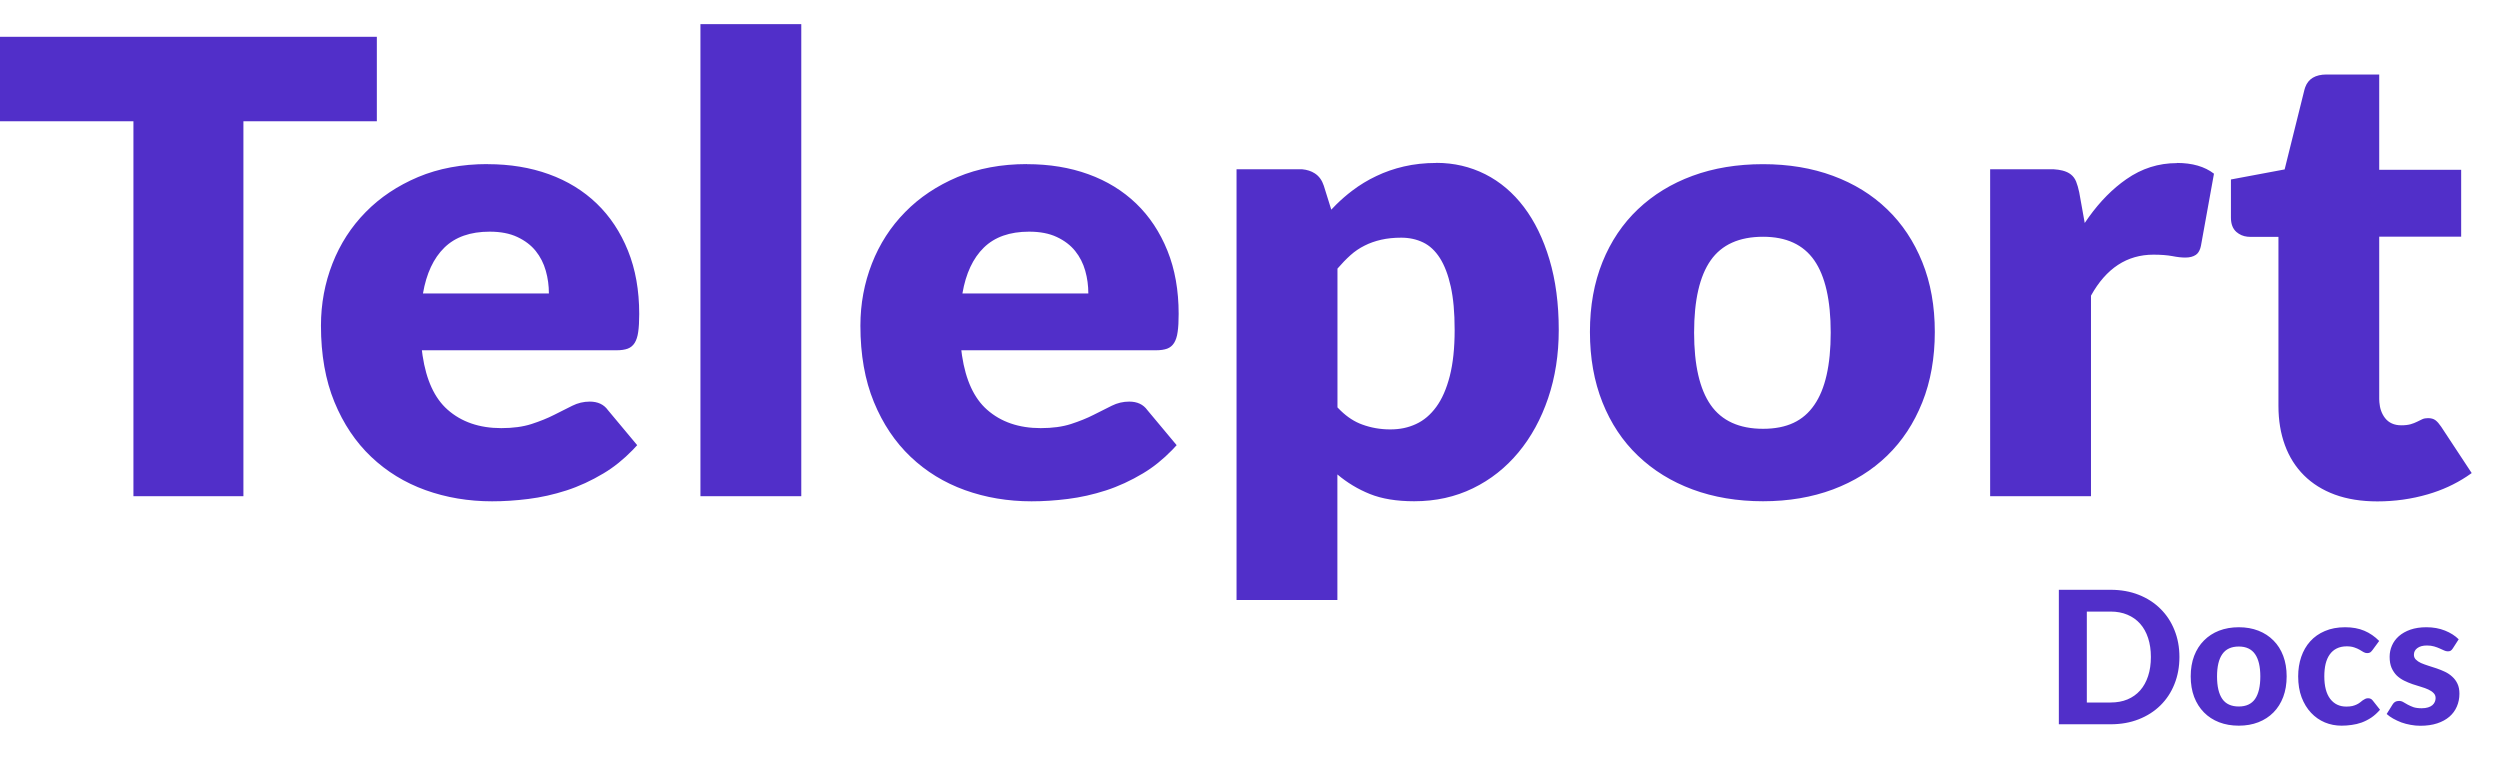
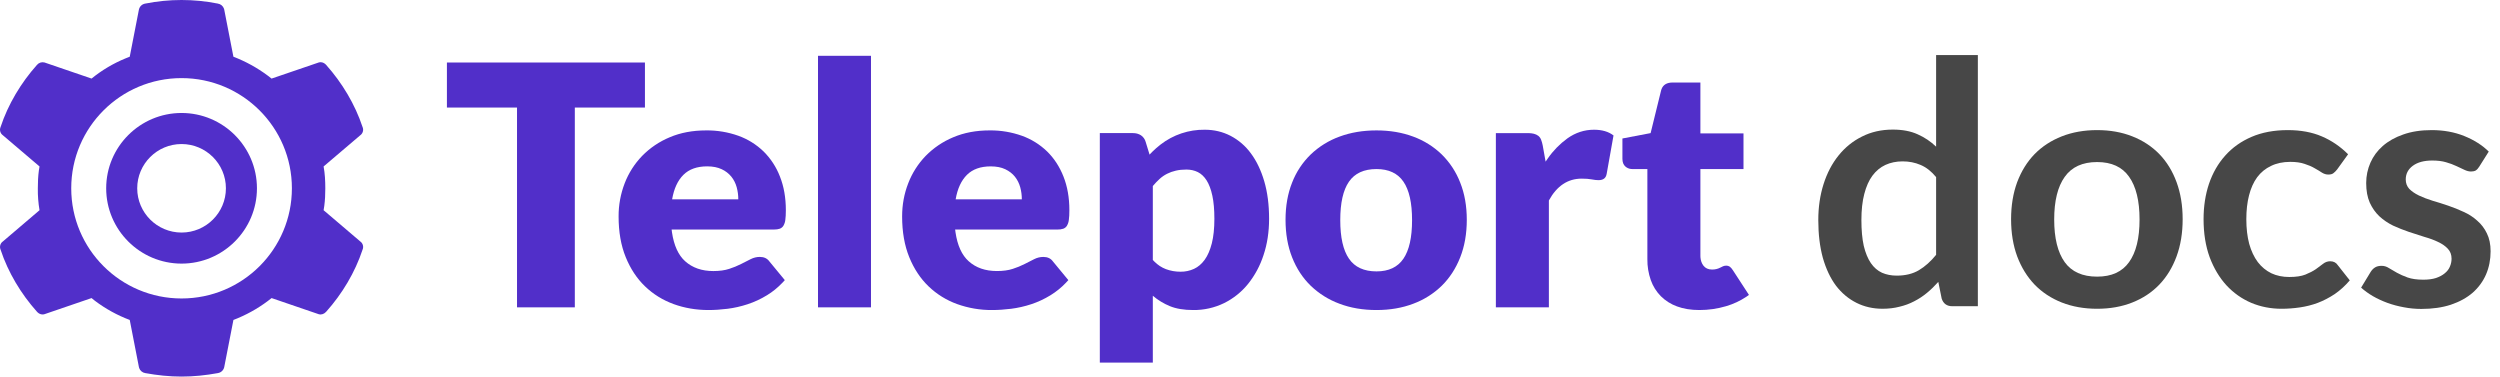
- <svg xmlns="http://www.w3.org/2000/svg" width="156" height="48" viewBox="0 0 156 48" fill="none">
-   <path fill-rule="evenodd" clip-rule="evenodd" d="M89.63 10.163C90.727 10.163 91.741 10.401 92.678 10.871C93.61 11.342 94.416 12.027 95.093 12.92C95.769 13.814 96.3 14.902 96.686 16.195C97.073 17.488 97.266 18.952 97.266 20.592C97.266 22.128 97.044 23.544 96.604 24.842C96.165 26.139 95.546 27.271 94.754 28.226C93.962 29.181 93.016 29.933 91.91 30.47C90.809 31.007 89.587 31.278 88.245 31.278C87.148 31.278 86.225 31.126 85.482 30.826C84.738 30.527 84.062 30.118 83.453 29.605V37.438H77.16V10.562H81.251C81.561 10.591 81.826 10.677 82.043 10.819C82.309 10.99 82.493 11.247 82.604 11.585L83.072 13.082L83.381 12.763C83.695 12.454 84.028 12.164 84.38 11.898C84.849 11.542 85.347 11.238 85.883 10.986C86.419 10.729 86.993 10.529 87.607 10.387C88.225 10.244 88.896 10.168 89.625 10.168L89.63 10.163ZM30.426 10.244C31.821 10.244 33.096 10.453 34.251 10.871C35.41 11.29 36.405 11.903 37.235 12.701C38.066 13.5 38.718 14.484 39.186 15.644C39.655 16.804 39.887 18.12 39.887 19.589C39.887 20.05 39.867 20.421 39.824 20.711C39.785 21.001 39.708 21.229 39.602 21.4C39.495 21.571 39.346 21.69 39.167 21.757C38.988 21.823 38.752 21.857 38.467 21.857H26.326L26.369 22.189C26.601 23.725 27.117 24.846 27.929 25.564C28.793 26.329 29.914 26.715 31.28 26.715C32.01 26.715 32.642 26.629 33.169 26.458C33.695 26.287 34.169 26.096 34.579 25.887C34.99 25.678 35.371 25.488 35.714 25.317C36.057 25.146 36.419 25.06 36.801 25.06C37.303 25.06 37.68 25.236 37.936 25.593L39.761 27.779L39.481 28.079C38.911 28.663 38.307 29.153 37.66 29.538C36.907 29.989 36.139 30.346 35.347 30.603C34.555 30.859 33.763 31.035 32.971 31.135C32.179 31.235 31.425 31.282 30.706 31.282C29.233 31.282 27.847 31.049 26.552 30.584C25.258 30.118 24.128 29.424 23.162 28.506C22.196 27.589 21.428 26.448 20.868 25.084C20.308 23.72 20.028 22.132 20.028 20.321C20.028 18.957 20.269 17.664 20.747 16.442C21.226 15.221 21.916 14.151 22.819 13.234C23.718 12.316 24.809 11.589 26.089 11.047C27.369 10.51 28.813 10.239 30.426 10.239V10.244ZM64.087 10.244C65.483 10.244 66.758 10.453 67.912 10.871C69.071 11.29 70.066 11.903 70.897 12.701C71.728 13.5 72.38 14.484 72.848 15.644C73.317 16.804 73.548 18.12 73.548 19.589C73.548 20.05 73.529 20.421 73.485 20.711C73.447 21.001 73.369 21.229 73.263 21.4C73.157 21.571 73.007 21.69 72.829 21.757C72.645 21.823 72.413 21.857 72.129 21.857H59.987L60.03 22.189C60.262 23.725 60.779 24.846 61.59 25.564C62.455 26.329 63.575 26.715 64.942 26.715C65.671 26.715 66.304 26.629 66.83 26.458C67.357 26.287 67.83 26.096 68.24 25.887C68.651 25.678 69.032 25.488 69.376 25.317C69.718 25.146 70.081 25.06 70.462 25.06C70.965 25.06 71.341 25.236 71.597 25.593L73.423 27.779L73.143 28.079C72.573 28.663 71.969 29.153 71.322 29.538C70.569 29.989 69.8 30.346 69.008 30.603C68.216 30.859 67.424 31.035 66.632 31.135C65.841 31.235 65.087 31.282 64.367 31.282C62.894 31.282 61.508 31.049 60.214 30.584C58.92 30.118 57.789 29.424 56.824 28.506C55.858 27.589 55.09 26.448 54.53 25.084C53.969 23.72 53.689 22.132 53.689 20.321C53.689 18.957 53.931 17.664 54.409 16.442C54.887 15.221 55.578 14.151 56.481 13.234C57.379 12.316 58.471 11.589 59.75 11.047C61.03 10.51 62.474 10.239 64.087 10.239V10.244ZM110.011 10.244C111.609 10.244 113.063 10.486 114.376 10.971C115.69 11.456 116.816 12.15 117.757 13.058C118.699 13.961 119.428 15.064 119.95 16.352C120.472 17.645 120.732 19.095 120.732 20.711C120.732 22.327 120.472 23.805 119.95 25.108C119.428 26.415 118.699 27.523 117.757 28.435C116.816 29.348 115.69 30.047 114.376 30.541C113.063 31.03 111.609 31.278 110.011 31.278C108.412 31.278 106.934 31.03 105.616 30.541C104.297 30.051 103.158 29.348 102.206 28.435C101.25 27.523 100.516 26.415 99.994 25.108C99.473 23.801 99.212 22.337 99.212 20.711C99.212 19.085 99.473 17.645 99.994 16.352C100.516 15.059 101.255 13.961 102.206 13.058C103.158 12.155 104.297 11.456 105.616 10.971C106.934 10.486 108.403 10.244 110.011 10.244ZM148.463 4.635V10.596H153.577V14.769H148.463V24.903L148.473 25.103C148.502 25.488 148.618 25.811 148.82 26.078C149.057 26.387 149.4 26.539 149.844 26.539C150.076 26.539 150.269 26.515 150.424 26.472C150.578 26.429 150.714 26.372 150.829 26.315C150.945 26.258 151.052 26.206 151.153 26.158C151.255 26.111 151.375 26.092 151.51 26.092C151.699 26.092 151.853 26.134 151.969 26.22C152.085 26.306 152.201 26.439 152.327 26.624L154.234 29.519L153.925 29.733C153.191 30.218 152.38 30.588 151.496 30.845C150.482 31.14 149.434 31.287 148.347 31.287C147.348 31.287 146.464 31.145 145.696 30.864C144.933 30.584 144.29 30.18 143.769 29.662C143.247 29.143 142.851 28.516 142.581 27.784C142.31 27.047 142.175 26.23 142.175 25.326V14.779H140.388L140.229 14.769C139.973 14.741 139.746 14.641 139.552 14.475C139.321 14.27 139.21 13.971 139.21 13.581V11.199L142.561 10.572L143.798 5.595L143.846 5.443C144.039 4.915 144.484 4.649 145.179 4.649H148.468L148.463 4.635ZM23.515 2.296V7.568H15.189V30.964H8.326V7.568H0V2.296H23.51H23.515ZM50 1.507V30.964H43.707V1.507H50ZM135.839 10.168C136.8 10.168 137.572 10.391 138.152 10.838L137.341 15.325L137.302 15.482C137.239 15.677 137.148 15.82 137.017 15.905C136.853 16.015 136.64 16.072 136.365 16.072C136.133 16.072 135.863 16.043 135.554 15.981C135.245 15.924 134.849 15.891 134.376 15.891C132.724 15.891 131.424 16.742 130.478 18.448V30.964H124.185V10.562H128.145C128.358 10.577 128.546 10.601 128.701 10.643C128.908 10.696 129.087 10.776 129.227 10.89C129.367 11 129.478 11.152 129.551 11.332C129.623 11.518 129.691 11.741 129.744 12.003L130.087 13.914L130.348 13.538C131.053 12.559 131.83 11.775 132.685 11.181C133.646 10.51 134.694 10.178 135.834 10.178L135.839 10.168ZM87.438 14.831C86.979 14.831 86.564 14.874 86.187 14.959C85.815 15.045 85.467 15.164 85.153 15.325C84.835 15.482 84.54 15.682 84.27 15.924C83.999 16.167 83.729 16.447 83.458 16.761V25.422L83.666 25.631C84.081 26.03 84.525 26.32 85.004 26.491C85.559 26.695 86.139 26.795 86.752 26.795C87.365 26.795 87.868 26.686 88.355 26.462C88.843 26.239 89.263 25.883 89.625 25.388C89.983 24.899 90.263 24.257 90.466 23.468C90.668 22.679 90.77 21.723 90.77 20.597C90.77 19.47 90.688 18.615 90.528 17.883C90.365 17.146 90.137 16.556 89.848 16.1C89.558 15.649 89.21 15.321 88.8 15.126C88.394 14.931 87.94 14.831 87.438 14.831ZM110.016 14.774C108.528 14.774 107.436 15.264 106.746 16.247C106.056 17.232 105.712 18.734 105.712 20.754C105.712 22.774 106.056 24.281 106.746 25.269C107.436 26.258 108.528 26.757 110.016 26.757C111.503 26.757 112.532 26.263 113.212 25.269C113.898 24.281 114.236 22.774 114.236 20.754C114.236 18.734 113.894 17.232 113.212 16.247C112.527 15.264 111.464 14.774 110.016 14.774ZM30.551 14.456C29.349 14.456 28.407 14.788 27.731 15.449C27.055 16.11 26.606 17.065 26.393 18.311H34.251C34.251 17.826 34.188 17.355 34.057 16.894C33.927 16.433 33.719 16.024 33.43 15.663C33.14 15.302 32.758 15.012 32.28 14.788C31.807 14.565 31.232 14.456 30.556 14.456H30.551ZM64.213 14.456C63.01 14.456 62.069 14.788 61.392 15.449C60.716 16.11 60.267 17.065 60.055 18.311H67.912C67.912 17.826 67.849 17.355 67.719 16.894C67.588 16.433 67.381 16.024 67.091 15.663C66.801 15.302 66.42 15.012 65.942 14.788C65.469 14.565 64.894 14.456 64.218 14.456H64.213Z" fill="#512FC9" />
-   <path d="M135.996 40.996C135.996 41.61 135.892 42.175 135.684 42.691C135.48 43.204 135.188 43.645 134.811 44.016C134.436 44.386 133.985 44.675 133.457 44.883C132.929 45.091 132.343 45.195 131.699 45.195H128.472V36.803H131.699C132.343 36.803 132.929 36.907 133.457 37.116C133.985 37.324 134.436 37.615 134.811 37.989C135.188 38.359 135.48 38.801 135.684 39.313C135.892 39.826 135.996 40.387 135.996 40.996ZM134.215 40.996C134.215 40.557 134.157 40.162 134.041 39.811C133.926 39.46 133.76 39.163 133.544 38.92C133.328 38.677 133.064 38.49 132.752 38.359C132.443 38.228 132.092 38.162 131.699 38.162H130.218V43.836H131.699C132.092 43.836 132.443 43.773 132.752 43.645C133.064 43.514 133.328 43.327 133.544 43.084C133.76 42.838 133.926 42.539 134.041 42.188C134.157 41.837 134.215 41.44 134.215 40.996ZM139.702 39.14C140.15 39.14 140.556 39.211 140.923 39.354C141.289 39.497 141.603 39.701 141.865 39.967C142.128 40.229 142.33 40.549 142.473 40.927C142.616 41.305 142.687 41.731 142.687 42.205C142.687 42.68 142.616 43.108 142.473 43.489C142.33 43.867 142.128 44.189 141.865 44.455C141.603 44.721 141.289 44.925 140.923 45.068C140.556 45.211 140.15 45.282 139.702 45.282C139.251 45.282 138.84 45.211 138.47 45.068C138.104 44.925 137.79 44.721 137.528 44.455C137.265 44.189 137.061 43.867 136.915 43.489C136.772 43.108 136.7 42.68 136.7 42.205C136.7 41.731 136.772 41.305 136.915 40.927C137.061 40.549 137.265 40.229 137.528 39.967C137.79 39.701 138.104 39.497 138.47 39.354C138.84 39.211 139.251 39.14 139.702 39.14ZM139.702 44.085C140.157 44.085 140.495 43.929 140.715 43.617C140.934 43.3 141.044 42.832 141.044 42.211C141.044 41.594 140.934 41.13 140.715 40.817C140.495 40.501 140.157 40.343 139.702 40.343C139.236 40.343 138.892 40.501 138.673 40.817C138.453 41.13 138.343 41.594 138.343 42.211C138.343 42.832 138.453 43.3 138.673 43.617C138.892 43.929 139.236 44.085 139.702 44.085ZM148.044 40.563C147.998 40.624 147.952 40.673 147.905 40.707C147.859 40.738 147.794 40.754 147.709 40.754C147.632 40.754 147.556 40.732 147.483 40.69C147.414 40.644 147.333 40.596 147.24 40.545C147.148 40.491 147.038 40.443 146.911 40.401C146.784 40.355 146.625 40.331 146.436 40.331C146.197 40.331 145.989 40.376 145.812 40.464C145.638 40.549 145.494 40.673 145.378 40.835C145.262 40.996 145.176 41.193 145.118 41.425C145.064 41.656 145.037 41.916 145.037 42.205C145.037 42.815 145.158 43.281 145.401 43.605C145.648 43.929 145.984 44.091 146.408 44.091C146.554 44.091 146.68 44.079 146.784 44.056C146.892 44.029 146.984 43.996 147.061 43.958C147.142 43.919 147.212 43.877 147.269 43.831C147.327 43.784 147.381 43.742 147.431 43.703C147.485 43.665 147.537 43.634 147.588 43.611C147.641 43.584 147.701 43.57 147.767 43.57C147.89 43.57 147.987 43.617 148.056 43.709L148.513 44.287C148.343 44.484 148.162 44.648 147.969 44.779C147.776 44.906 147.576 45.009 147.368 45.086C147.163 45.159 146.955 45.209 146.743 45.236C146.531 45.267 146.321 45.282 146.112 45.282C145.746 45.282 145.399 45.215 145.072 45.08C144.744 44.941 144.456 44.741 144.21 44.478C143.963 44.216 143.766 43.894 143.62 43.512C143.477 43.131 143.406 42.695 143.406 42.205C143.406 41.77 143.469 41.365 143.596 40.991C143.724 40.617 143.911 40.293 144.158 40.019C144.404 39.745 144.709 39.531 145.072 39.377C145.438 39.219 145.86 39.14 146.338 39.14C146.793 39.14 147.192 39.213 147.536 39.36C147.879 39.506 148.187 39.718 148.461 39.996L148.044 40.563ZM153.057 40.459C153.015 40.524 152.971 40.572 152.924 40.603C152.882 40.63 152.822 40.644 152.745 40.644C152.668 40.644 152.589 40.624 152.508 40.586C152.427 40.547 152.336 40.507 152.236 40.464C152.136 40.418 152.02 40.376 151.889 40.337C151.762 40.299 151.613 40.279 151.444 40.279C151.185 40.279 150.985 40.333 150.842 40.441C150.7 40.545 150.628 40.684 150.628 40.858C150.628 40.977 150.669 41.077 150.75 41.158C150.831 41.239 150.937 41.311 151.068 41.372C151.203 41.43 151.355 41.486 151.525 41.54C151.694 41.59 151.868 41.646 152.045 41.708C152.227 41.77 152.402 41.841 152.572 41.922C152.741 42.003 152.892 42.105 153.023 42.228C153.158 42.348 153.266 42.495 153.347 42.668C153.428 42.838 153.468 43.044 153.468 43.287C153.468 43.576 153.414 43.844 153.306 44.091C153.202 44.334 153.048 44.544 152.844 44.721C152.639 44.898 152.384 45.038 152.08 45.138C151.775 45.238 151.424 45.288 151.027 45.288C150.823 45.288 150.62 45.269 150.42 45.23C150.22 45.195 150.028 45.145 149.848 45.08C149.666 45.01 149.496 44.931 149.338 44.843C149.18 44.754 149.044 44.658 148.928 44.553L149.298 43.958C149.34 43.888 149.392 43.834 149.454 43.796C149.52 43.757 149.603 43.738 149.703 43.738C149.799 43.738 149.888 43.763 149.969 43.813C150.05 43.859 150.14 43.911 150.241 43.969C150.341 44.023 150.459 44.075 150.593 44.126C150.732 44.172 150.904 44.195 151.108 44.195C151.263 44.195 151.396 44.178 151.508 44.143C151.619 44.108 151.71 44.062 151.779 44.004C151.848 43.942 151.899 43.875 151.93 43.802C151.964 43.724 151.982 43.645 151.982 43.565C151.982 43.433 151.939 43.327 151.854 43.246C151.773 43.161 151.665 43.088 151.531 43.027C151.4 42.965 151.247 42.909 151.074 42.859C150.9 42.809 150.723 42.753 150.541 42.691C150.364 42.629 150.188 42.556 150.015 42.471C149.845 42.386 149.693 42.281 149.558 42.153C149.427 42.022 149.319 41.862 149.234 41.673C149.153 41.484 149.113 41.255 149.113 40.985C149.113 40.738 149.161 40.505 149.257 40.285C149.354 40.061 149.499 39.865 149.691 39.695C149.884 39.526 150.123 39.391 150.408 39.29C150.698 39.19 151.031 39.14 151.409 39.14C151.833 39.14 152.219 39.209 152.566 39.348C152.913 39.487 153.198 39.668 153.422 39.892L153.057 40.459Z" fill="#512FC9" />
+ <svg xmlns="http://www.w3.org/2000/svg" width="239" height="36" viewBox="0 0 239 36" fill="none">
+   <path d="M237.019 15.928C236.911 16.1 236.798 16.224 236.679 16.299C236.561 16.364 236.41 16.396 236.227 16.396C236.033 16.396 235.823 16.343 235.597 16.235C235.381 16.127 235.128 16.009 234.837 15.879C234.546 15.739 234.212 15.616 233.835 15.508C233.469 15.4 233.033 15.346 232.526 15.346C231.74 15.346 231.121 15.513 230.668 15.847C230.216 16.181 229.989 16.617 229.989 17.156C229.989 17.512 230.103 17.813 230.329 18.061C230.566 18.298 230.873 18.508 231.25 18.691C231.638 18.874 232.074 19.041 232.559 19.192C233.043 19.332 233.539 19.488 234.045 19.661C234.552 19.833 235.047 20.032 235.532 20.259C236.017 20.474 236.448 20.754 236.825 21.099C237.213 21.433 237.52 21.837 237.746 22.311C237.983 22.785 238.101 23.356 238.101 24.024C238.101 24.821 237.956 25.559 237.665 26.237C237.374 26.905 236.949 27.487 236.388 27.983C235.828 28.467 235.133 28.85 234.304 29.13C233.485 29.399 232.543 29.534 231.476 29.534C230.905 29.534 230.345 29.48 229.795 29.372C229.257 29.275 228.734 29.135 228.228 28.952C227.733 28.769 227.269 28.553 226.838 28.306C226.418 28.058 226.047 27.789 225.723 27.498L226.644 25.979C226.763 25.796 226.903 25.656 227.065 25.559C227.226 25.462 227.431 25.413 227.679 25.413C227.926 25.413 228.158 25.483 228.373 25.623C228.6 25.763 228.858 25.914 229.149 26.076C229.44 26.237 229.779 26.388 230.167 26.528C230.566 26.668 231.067 26.738 231.67 26.738C232.144 26.738 232.548 26.684 232.882 26.577C233.227 26.458 233.507 26.307 233.722 26.124C233.948 25.941 234.11 25.731 234.207 25.494C234.315 25.246 234.369 24.993 234.369 24.735C234.369 24.347 234.25 24.029 234.013 23.781C233.787 23.533 233.48 23.318 233.092 23.135C232.715 22.952 232.279 22.79 231.783 22.65C231.298 22.499 230.797 22.338 230.28 22.165C229.774 21.993 229.273 21.794 228.777 21.567C228.293 21.33 227.856 21.034 227.469 20.679C227.092 20.323 226.785 19.887 226.548 19.37C226.321 18.853 226.208 18.228 226.208 17.495C226.208 16.817 226.343 16.17 226.612 15.556C226.881 14.942 227.275 14.409 227.792 13.957C228.32 13.493 228.971 13.127 229.747 12.858C230.533 12.578 231.438 12.438 232.462 12.438C233.604 12.438 234.643 12.626 235.58 13.003C236.518 13.38 237.299 13.876 237.924 14.49L237.019 15.928Z" fill="black" fill-opacity="0.72" />
+   <path d="M223.427 16.203C223.308 16.353 223.19 16.472 223.071 16.558C222.964 16.644 222.802 16.687 222.587 16.687C222.382 16.687 222.183 16.628 221.989 16.51C221.795 16.38 221.563 16.24 221.294 16.09C221.024 15.928 220.701 15.788 220.324 15.669C219.958 15.54 219.5 15.475 218.951 15.475C218.251 15.475 217.636 15.605 217.109 15.863C216.581 16.111 216.139 16.472 215.784 16.946C215.439 17.42 215.18 17.996 215.008 18.675C214.836 19.343 214.749 20.102 214.749 20.953C214.749 21.837 214.841 22.623 215.024 23.313C215.218 24.002 215.493 24.584 215.848 25.058C216.204 25.521 216.635 25.877 217.141 26.124C217.647 26.361 218.218 26.48 218.854 26.48C219.489 26.48 220.001 26.404 220.389 26.253C220.787 26.092 221.121 25.92 221.391 25.736C221.66 25.543 221.892 25.37 222.086 25.219C222.29 25.058 222.517 24.977 222.764 24.977C223.087 24.977 223.33 25.101 223.491 25.349L224.639 26.803C224.197 27.32 223.718 27.756 223.201 28.112C222.683 28.456 222.145 28.737 221.585 28.952C221.035 29.157 220.464 29.302 219.872 29.388C219.279 29.475 218.692 29.518 218.11 29.518C217.087 29.518 216.123 29.329 215.218 28.952C214.313 28.564 213.521 28.004 212.843 27.271C212.175 26.539 211.641 25.645 211.243 24.589C210.855 23.523 210.661 22.311 210.661 20.953C210.661 19.736 210.833 18.61 211.178 17.576C211.534 16.531 212.051 15.632 212.729 14.877C213.408 14.113 214.248 13.515 215.25 13.084C216.252 12.653 217.405 12.438 218.708 12.438C219.947 12.438 221.03 12.637 221.956 13.035C222.894 13.434 223.734 14.005 224.477 14.748L223.427 16.203Z" fill="black" fill-opacity="0.72" />
+   <path d="M200.485 12.438C201.724 12.438 202.845 12.637 203.847 13.035C204.859 13.434 205.721 13.999 206.432 14.732C207.143 15.465 207.692 16.359 208.08 17.415C208.468 18.47 208.662 19.65 208.662 20.953C208.662 22.268 208.468 23.453 208.08 24.508C207.692 25.564 207.143 26.464 206.432 27.207C205.721 27.95 204.859 28.521 203.847 28.92C202.845 29.318 201.724 29.518 200.485 29.518C199.247 29.518 198.121 29.318 197.108 28.92C196.096 28.521 195.228 27.95 194.507 27.207C193.796 26.464 193.241 25.564 192.842 24.508C192.454 23.453 192.26 22.268 192.26 20.953C192.26 19.65 192.454 18.47 192.842 17.415C193.241 16.359 193.796 15.465 194.507 14.732C195.228 13.999 196.096 13.434 197.108 13.035C198.121 12.637 199.247 12.438 200.485 12.438ZM200.485 26.447C201.864 26.447 202.882 25.984 203.54 25.058C204.207 24.131 204.541 22.774 204.541 20.986C204.541 19.197 204.207 17.835 203.54 16.897C202.882 15.96 201.864 15.492 200.485 15.492C199.085 15.492 198.051 15.966 197.383 16.914C196.715 17.851 196.381 19.208 196.381 20.986C196.381 22.763 196.715 24.12 197.383 25.058C198.051 25.984 199.085 26.447 200.485 26.447Z" fill="black" fill-opacity="0.72" />
+   <path d="M186.643 29.275C186.126 29.275 185.787 29.033 185.625 28.548L185.302 26.948C184.957 27.336 184.596 27.686 184.219 27.998C183.842 28.311 183.433 28.58 182.991 28.806C182.56 29.033 182.092 29.205 181.585 29.324C181.09 29.453 180.551 29.517 179.97 29.517C179.065 29.517 178.235 29.329 177.481 28.952C176.727 28.575 176.075 28.031 175.526 27.32C174.987 26.598 174.567 25.709 174.265 24.654C173.975 23.598 173.829 22.391 173.829 21.034C173.829 19.806 173.996 18.664 174.33 17.608C174.664 16.552 175.143 15.637 175.768 14.861C176.393 14.086 177.142 13.482 178.014 13.051C178.887 12.61 179.867 12.389 180.955 12.389C181.882 12.389 182.674 12.54 183.331 12.841C183.988 13.132 184.575 13.525 185.092 14.021V5.263H189.083V29.275H186.643ZM181.327 26.35C182.156 26.35 182.862 26.178 183.444 25.833C184.025 25.488 184.575 24.998 185.092 24.363V16.93C184.64 16.38 184.144 15.992 183.605 15.766C183.077 15.54 182.507 15.427 181.892 15.427C181.289 15.427 180.74 15.54 180.244 15.766C179.759 15.992 179.345 16.337 179 16.8C178.666 17.253 178.408 17.834 178.224 18.546C178.041 19.246 177.95 20.075 177.95 21.034C177.95 22.003 178.025 22.828 178.176 23.506C178.337 24.174 178.564 24.724 178.855 25.154C179.145 25.575 179.501 25.882 179.921 26.076C180.341 26.259 180.81 26.35 181.327 26.35Z" fill="black" fill-opacity="0.72" />
+   <path fill-rule="evenodd" clip-rule="evenodd" d="M10.151 18.001C10.151 14.031 13.384 10.801 17.357 10.801C21.331 10.801 24.564 14.031 24.564 18.001C24.564 21.971 21.331 25.201 17.358 25.201C13.384 25.201 10.151 21.971 10.151 18.001ZM13.118 18.001C13.118 20.334 15.02 22.232 17.358 22.232C19.696 22.232 21.597 20.334 21.597 18.001C21.597 15.668 19.695 13.77 17.357 13.77C15.02 13.77 13.118 15.668 13.118 18.001Z" fill="#512FC9" />
+   <path fill-rule="evenodd" clip-rule="evenodd" d="M34.445 23.085L30.936 20.096L31.001 19.69C31.075 19.142 31.099 18.57 31.099 18.004C31.099 17.302 31.062 16.58 30.936 15.913L34.445 12.928L34.522 12.863C34.615 12.771 34.679 12.651 34.703 12.522C34.728 12.392 34.712 12.258 34.658 12.138C33.942 9.976 32.706 7.918 31.186 6.212C30.972 5.968 30.668 5.879 30.383 6.003L25.962 7.513L25.595 7.228C24.589 6.479 23.485 5.872 22.314 5.422L21.438 0.926L21.413 0.832C21.369 0.705 21.292 0.594 21.189 0.507C21.086 0.421 20.962 0.365 20.829 0.345L20.828 0.343C18.537 -0.114 16.178 -0.114 13.887 0.343C13.739 0.366 13.601 0.434 13.492 0.537C13.383 0.642 13.309 0.776 13.279 0.924L12.403 5.421L12.006 5.579C10.832 6.06 9.736 6.71 8.753 7.511L4.334 6L4.236 5.969C4.107 5.938 3.972 5.945 3.846 5.988C3.721 6.032 3.61 6.109 3.527 6.212C2.006 7.918 0.772 9.976 0.057 12.138C-0.004 12.274 -0.017 12.426 0.023 12.57C0.062 12.715 0.149 12.842 0.271 12.928L3.779 15.914L3.713 16.32C3.64 16.868 3.617 17.443 3.617 18.004C3.607 18.705 3.661 19.405 3.779 20.096L0.273 23.085L0.195 23.148C0.101 23.241 0.038 23.36 0.013 23.49C-0.011 23.62 0.005 23.755 0.058 23.875C0.773 26.038 2.007 28.093 3.529 29.796C3.745 30.042 4.049 30.131 4.334 30.008L8.753 28.496L9.075 28.756C10.091 29.522 11.212 30.14 12.403 30.587L13.279 35.087L13.303 35.18C13.347 35.306 13.424 35.419 13.527 35.505C13.63 35.592 13.755 35.647 13.887 35.668C15.033 35.877 16.178 36 17.359 36C18.539 36 19.684 35.877 20.829 35.668C20.978 35.644 21.116 35.576 21.224 35.473C21.333 35.368 21.408 35.234 21.438 35.087L22.315 30.587L22.753 30.411C23.91 29.922 24.994 29.277 25.964 28.496L30.383 30.008L30.479 30.041C30.736 30.11 30.996 30.015 31.188 29.796C32.71 28.093 33.943 26.038 34.658 23.875C34.72 23.739 34.731 23.585 34.693 23.441C34.654 23.297 34.566 23.171 34.445 23.085ZM17.358 28.534C11.532 28.534 6.81 23.818 6.81 18.001C6.81 12.185 11.529 7.468 17.357 7.467C23.183 7.468 27.905 12.185 27.905 18.001C27.905 23.818 23.183 28.534 17.358 28.534Z" fill="#512FC9" />
+   <path d="M83.267 5.335H78.201V29.382H83.267V5.335Z" fill="#512FC9" />
+   <path d="M61.656 5.976H42.725V10.282H49.427V29.382H54.953V10.282H61.656V5.976Z" fill="#512FC9" />
+   <path fill-rule="evenodd" clip-rule="evenodd" d="M117.632 12.98C118.4 13.38 119.067 13.953 119.578 14.652C120.123 15.38 120.55 16.271 120.861 17.326C121.171 18.382 121.325 19.577 121.325 20.917C121.325 22.169 121.15 23.326 120.794 24.386C120.471 25.39 119.968 26.327 119.309 27.149C118.686 27.918 117.905 28.543 117.019 28.979C116.1 29.426 115.09 29.652 114.069 29.639C113.185 29.639 112.443 29.516 111.846 29.27C111.251 29.027 110.699 28.691 110.21 28.274V34.667H105.143V12.723H108.281L108.435 12.73C108.662 12.741 108.881 12.812 109.073 12.932C109.294 13.081 109.453 13.304 109.524 13.56L109.898 14.781L110.148 14.521C110.404 14.268 110.673 14.033 110.953 13.816C112.162 12.88 113.651 12.381 115.18 12.402C116.065 12.403 116.881 12.595 117.632 12.98ZM115.172 24.829C115.461 24.427 115.686 23.904 115.851 23.261C116.013 22.62 116.095 21.838 116.095 20.917C116.095 20.038 116.029 19.3 115.899 18.7C115.769 18.1 115.586 17.616 115.352 17.245C115.118 16.877 114.836 16.612 114.509 16.45C114.183 16.29 113.819 16.209 113.413 16.209C113.043 16.209 112.709 16.245 112.409 16.315C112.11 16.383 111.83 16.482 111.576 16.612C111.317 16.742 111.077 16.906 110.864 17.101C110.631 17.315 110.414 17.542 110.21 17.784V24.853L110.375 25.022C110.68 25.33 111.048 25.57 111.453 25.727C111.899 25.894 112.368 25.976 112.858 25.976C113.305 25.98 113.745 25.888 114.149 25.703C114.542 25.521 114.882 25.229 115.172 24.829Z" fill="#512FC9" />
+   <path fill-rule="evenodd" clip-rule="evenodd" d="M72.993 14.475C72.307 13.813 71.488 13.303 70.589 12.98C69.601 12.628 68.558 12.454 67.509 12.467C66.211 12.467 65.047 12.686 64.018 13.126C63.029 13.537 62.134 14.142 61.385 14.908C60.659 15.66 60.093 16.55 59.718 17.526C59.329 18.536 59.132 19.61 59.138 20.692C59.138 22.169 59.363 23.465 59.817 24.578C60.269 25.692 60.885 26.625 61.665 27.374C62.444 28.124 63.354 28.688 64.395 29.07C65.434 29.448 66.55 29.639 67.737 29.639C68.316 29.639 68.921 29.598 69.56 29.519C70.197 29.438 70.834 29.294 71.472 29.084C72.111 28.876 72.732 28.588 73.336 28.217C73.855 27.902 74.343 27.504 74.802 27.026L75.028 26.78L73.558 24.997C73.349 24.707 73.046 24.561 72.641 24.561C72.337 24.561 72.046 24.632 71.769 24.772C71.489 24.91 71.184 25.066 70.852 25.237C70.486 25.422 70.106 25.578 69.715 25.703C69.29 25.843 68.783 25.913 68.195 25.913C67.094 25.913 66.194 25.599 65.498 24.973C64.847 24.388 64.429 23.469 64.242 22.217L64.207 21.944H73.982C74.212 21.944 74.399 21.917 74.545 21.865C74.692 21.811 74.818 21.71 74.898 21.575C74.996 21.403 75.058 21.211 75.078 21.013C75.11 20.777 75.127 20.473 75.127 20.097C75.127 18.897 74.938 17.823 74.562 16.877C74.215 15.973 73.681 15.155 72.993 14.475ZM64.255 19.053C64.43 18.035 64.79 17.255 65.334 16.715C65.879 16.174 66.636 15.904 67.606 15.904C68.15 15.904 68.614 15.996 68.996 16.178C69.355 16.342 69.67 16.587 69.92 16.892C70.156 17.189 70.328 17.531 70.427 17.897C70.53 18.274 70.582 18.663 70.581 19.053H64.255Z" fill="#512FC9" />
+   <path fill-rule="evenodd" clip-rule="evenodd" d="M97.695 12.98C98.594 13.303 99.413 13.811 100.099 14.474C100.769 15.128 101.293 15.93 101.668 16.877C102.043 17.823 102.232 18.897 102.232 20.097C102.232 20.473 102.218 20.777 102.182 21.013C102.163 21.211 102.1 21.403 102.003 21.575C101.923 21.71 101.798 21.811 101.651 21.865C101.471 21.923 101.28 21.95 101.088 21.944H91.311L91.347 22.217C91.533 23.469 91.951 24.388 92.604 24.973C93.3 25.6 94.2 25.911 95.301 25.911C95.889 25.911 96.396 25.843 96.821 25.703C97.211 25.579 97.591 25.424 97.957 25.238C98.29 25.066 98.595 24.91 98.873 24.773C99.15 24.632 99.442 24.563 99.746 24.563C100.151 24.563 100.455 24.707 100.663 24.997L102.134 26.78L101.907 27.026C101.472 27.485 100.979 27.885 100.442 28.217C99.837 28.588 99.216 28.877 98.579 29.085C97.957 29.291 97.315 29.436 96.666 29.519C96.027 29.598 95.421 29.639 94.844 29.639C93.704 29.648 92.573 29.454 91.501 29.07C90.481 28.702 89.55 28.125 88.769 27.374C87.99 26.625 87.375 25.695 86.922 24.58C86.47 23.465 86.243 22.169 86.243 20.692C86.243 19.577 86.437 18.523 86.825 17.526C87.199 16.55 87.765 15.66 88.491 14.908C89.24 14.143 90.135 13.537 91.122 13.126C92.152 12.686 93.316 12.466 94.612 12.466L94.614 12.467C95.663 12.454 96.707 12.628 97.695 12.98ZM92.44 16.715C91.895 17.257 91.535 18.035 91.361 19.053L97.687 19.053C97.687 18.656 97.636 18.273 97.533 17.897C97.428 17.522 97.26 17.186 97.026 16.892C96.79 16.597 96.484 16.359 96.101 16.177C95.719 15.996 95.258 15.906 94.711 15.906C93.741 15.906 92.984 16.175 92.44 16.715Z" fill="#512FC9" />
+   <path fill-rule="evenodd" clip-rule="evenodd" d="M137.83 14.764C137.052 14.012 136.124 13.433 135.108 13.061C134.051 12.665 132.88 12.467 131.594 12.467C130.297 12.467 129.116 12.665 128.054 13.061C127.03 13.433 126.095 14.013 125.307 14.764C124.527 15.521 123.918 16.44 123.526 17.455C123.106 18.509 122.897 19.696 122.897 21.013C122.897 22.34 123.106 23.537 123.526 24.604C123.945 25.668 124.54 26.573 125.307 27.319C126.095 28.075 127.03 28.66 128.054 29.036C129.117 29.439 130.297 29.639 131.594 29.639C132.88 29.639 134.052 29.439 135.108 29.036C136.125 28.66 137.053 28.075 137.83 27.319C138.587 26.573 139.176 25.668 139.595 24.604C140.016 23.538 140.225 22.34 140.225 21.013C140.225 19.696 140.016 18.509 139.595 17.455C139.204 16.443 138.603 15.526 137.83 14.764ZM134.168 24.731C133.618 25.54 132.758 25.945 131.594 25.945C130.395 25.945 129.517 25.541 128.962 24.731C128.405 23.923 128.129 22.695 128.129 21.046C128.129 19.396 128.405 18.168 128.962 17.367C129.518 16.564 130.395 16.162 131.594 16.162C132.758 16.162 133.618 16.563 134.168 17.367C134.719 18.168 134.993 19.396 134.993 21.046C134.993 22.695 134.719 23.923 134.168 24.731Z" fill="#512FC9" />
+   <path d="M165.377 25.504C165.47 25.573 165.565 25.682 165.663 25.832L167.2 28.194L166.952 28.369C166.348 28.77 165.689 29.077 164.994 29.277C164.175 29.518 163.332 29.639 162.459 29.639C161.652 29.639 160.942 29.523 160.325 29.294C159.743 29.084 159.212 28.75 158.773 28.314C158.346 27.878 158.018 27.355 157.816 26.78C157.59 26.134 157.48 25.455 157.489 24.772V16.161H156.05L155.922 16.154C155.721 16.133 155.531 16.05 155.38 15.913C155.195 15.747 155.103 15.503 155.103 15.181V13.239L157.799 12.725L158.798 8.659L158.835 8.536C158.991 8.105 159.349 7.888 159.908 7.888H162.558V12.756H166.678V16.16H162.558V24.434L162.563 24.597C162.586 24.909 162.681 25.175 162.844 25.391C163.034 25.641 163.309 25.768 163.668 25.768C163.943 25.774 164.217 25.71 164.462 25.583C164.555 25.535 164.641 25.493 164.724 25.455C164.813 25.415 164.912 25.397 165.01 25.398C165.141 25.392 165.269 25.429 165.377 25.504Z" fill="#512FC9" />
+   <path d="M117.345 12.402L117.346 12.402L117.347 12.402H117.345Z" fill="#512FC9" />
+   <path d="M147.969 15.148C148.484 14.403 149.121 13.753 149.854 13.222C150.626 12.677 151.472 12.402 152.387 12.402C153.161 12.402 153.781 12.585 154.252 12.949L153.599 16.612L153.568 16.738C153.533 16.877 153.451 17 153.336 17.086C153.206 17.178 153.031 17.223 152.814 17.223C152.627 17.223 152.41 17.197 152.16 17.149C151.91 17.101 151.594 17.077 151.211 17.077C149.882 17.077 148.835 17.773 148.073 19.165V29.382H143.005V12.725H146.011L146.191 12.729C146.342 12.733 146.494 12.753 146.64 12.788C146.794 12.825 146.94 12.893 147.066 12.989C147.183 13.085 147.273 13.209 147.327 13.351C147.395 13.529 147.447 13.711 147.482 13.898L147.76 15.453L147.969 15.148Z" fill="#512FC9" />
</svg>
